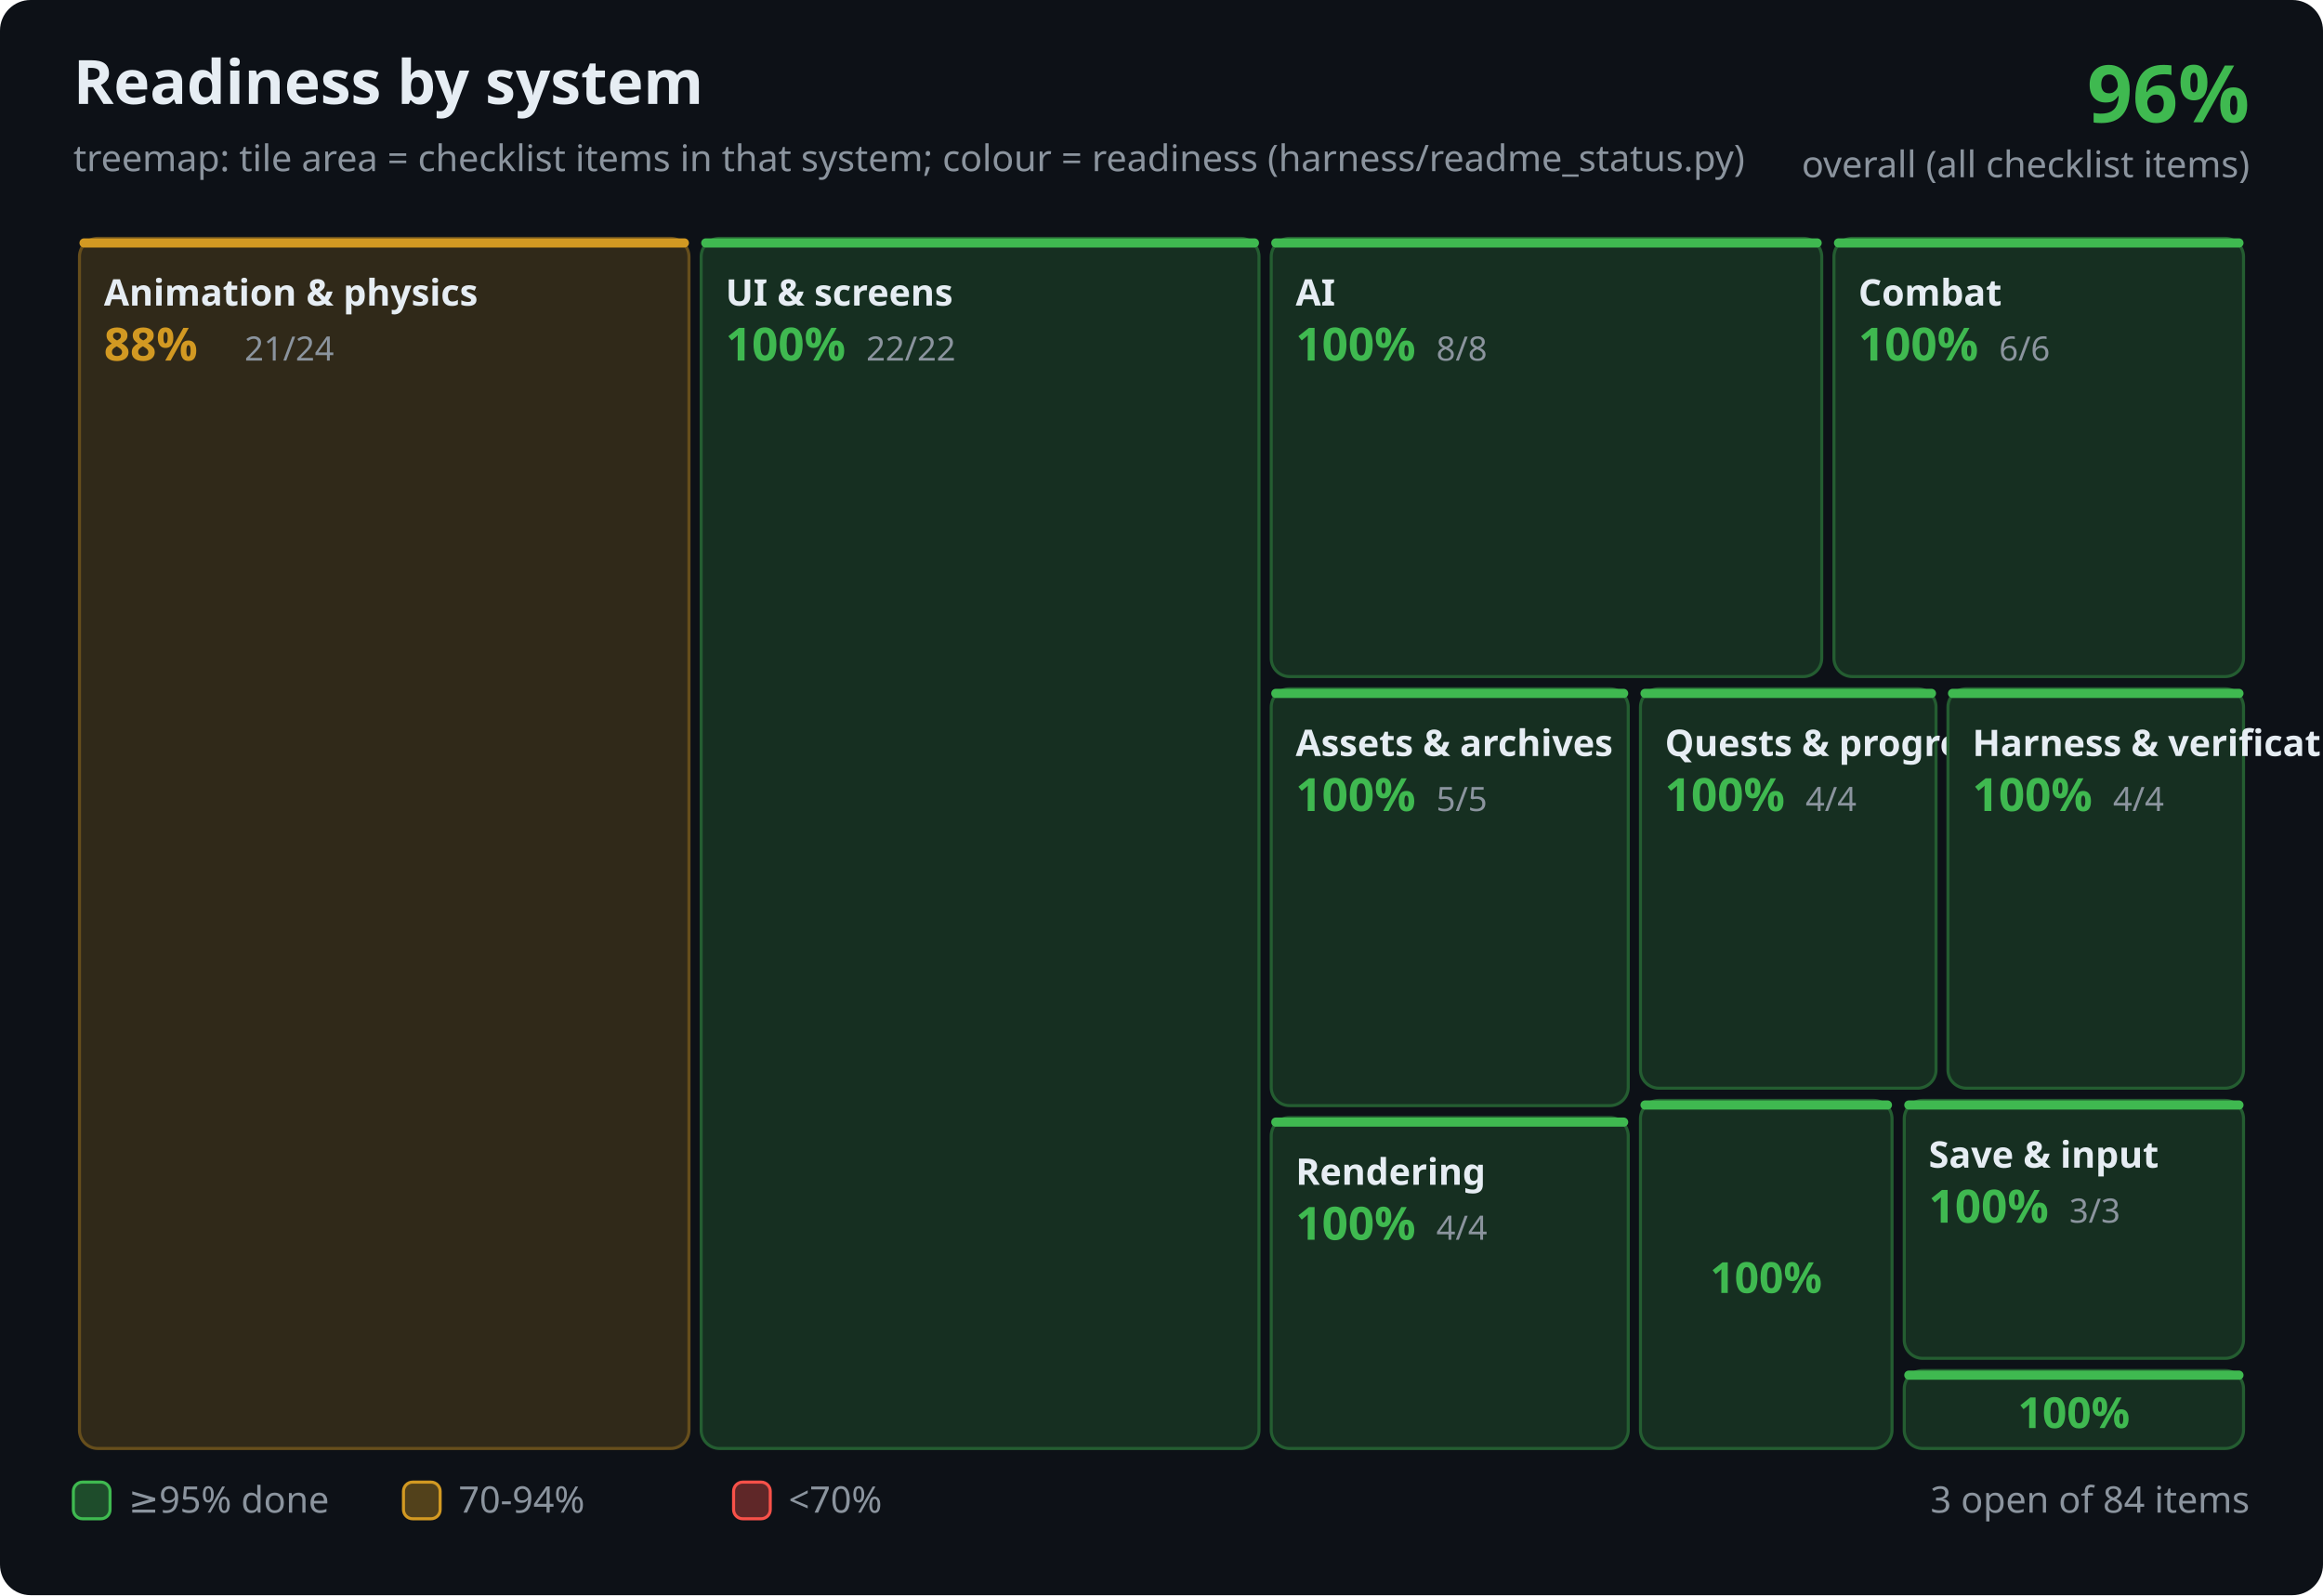
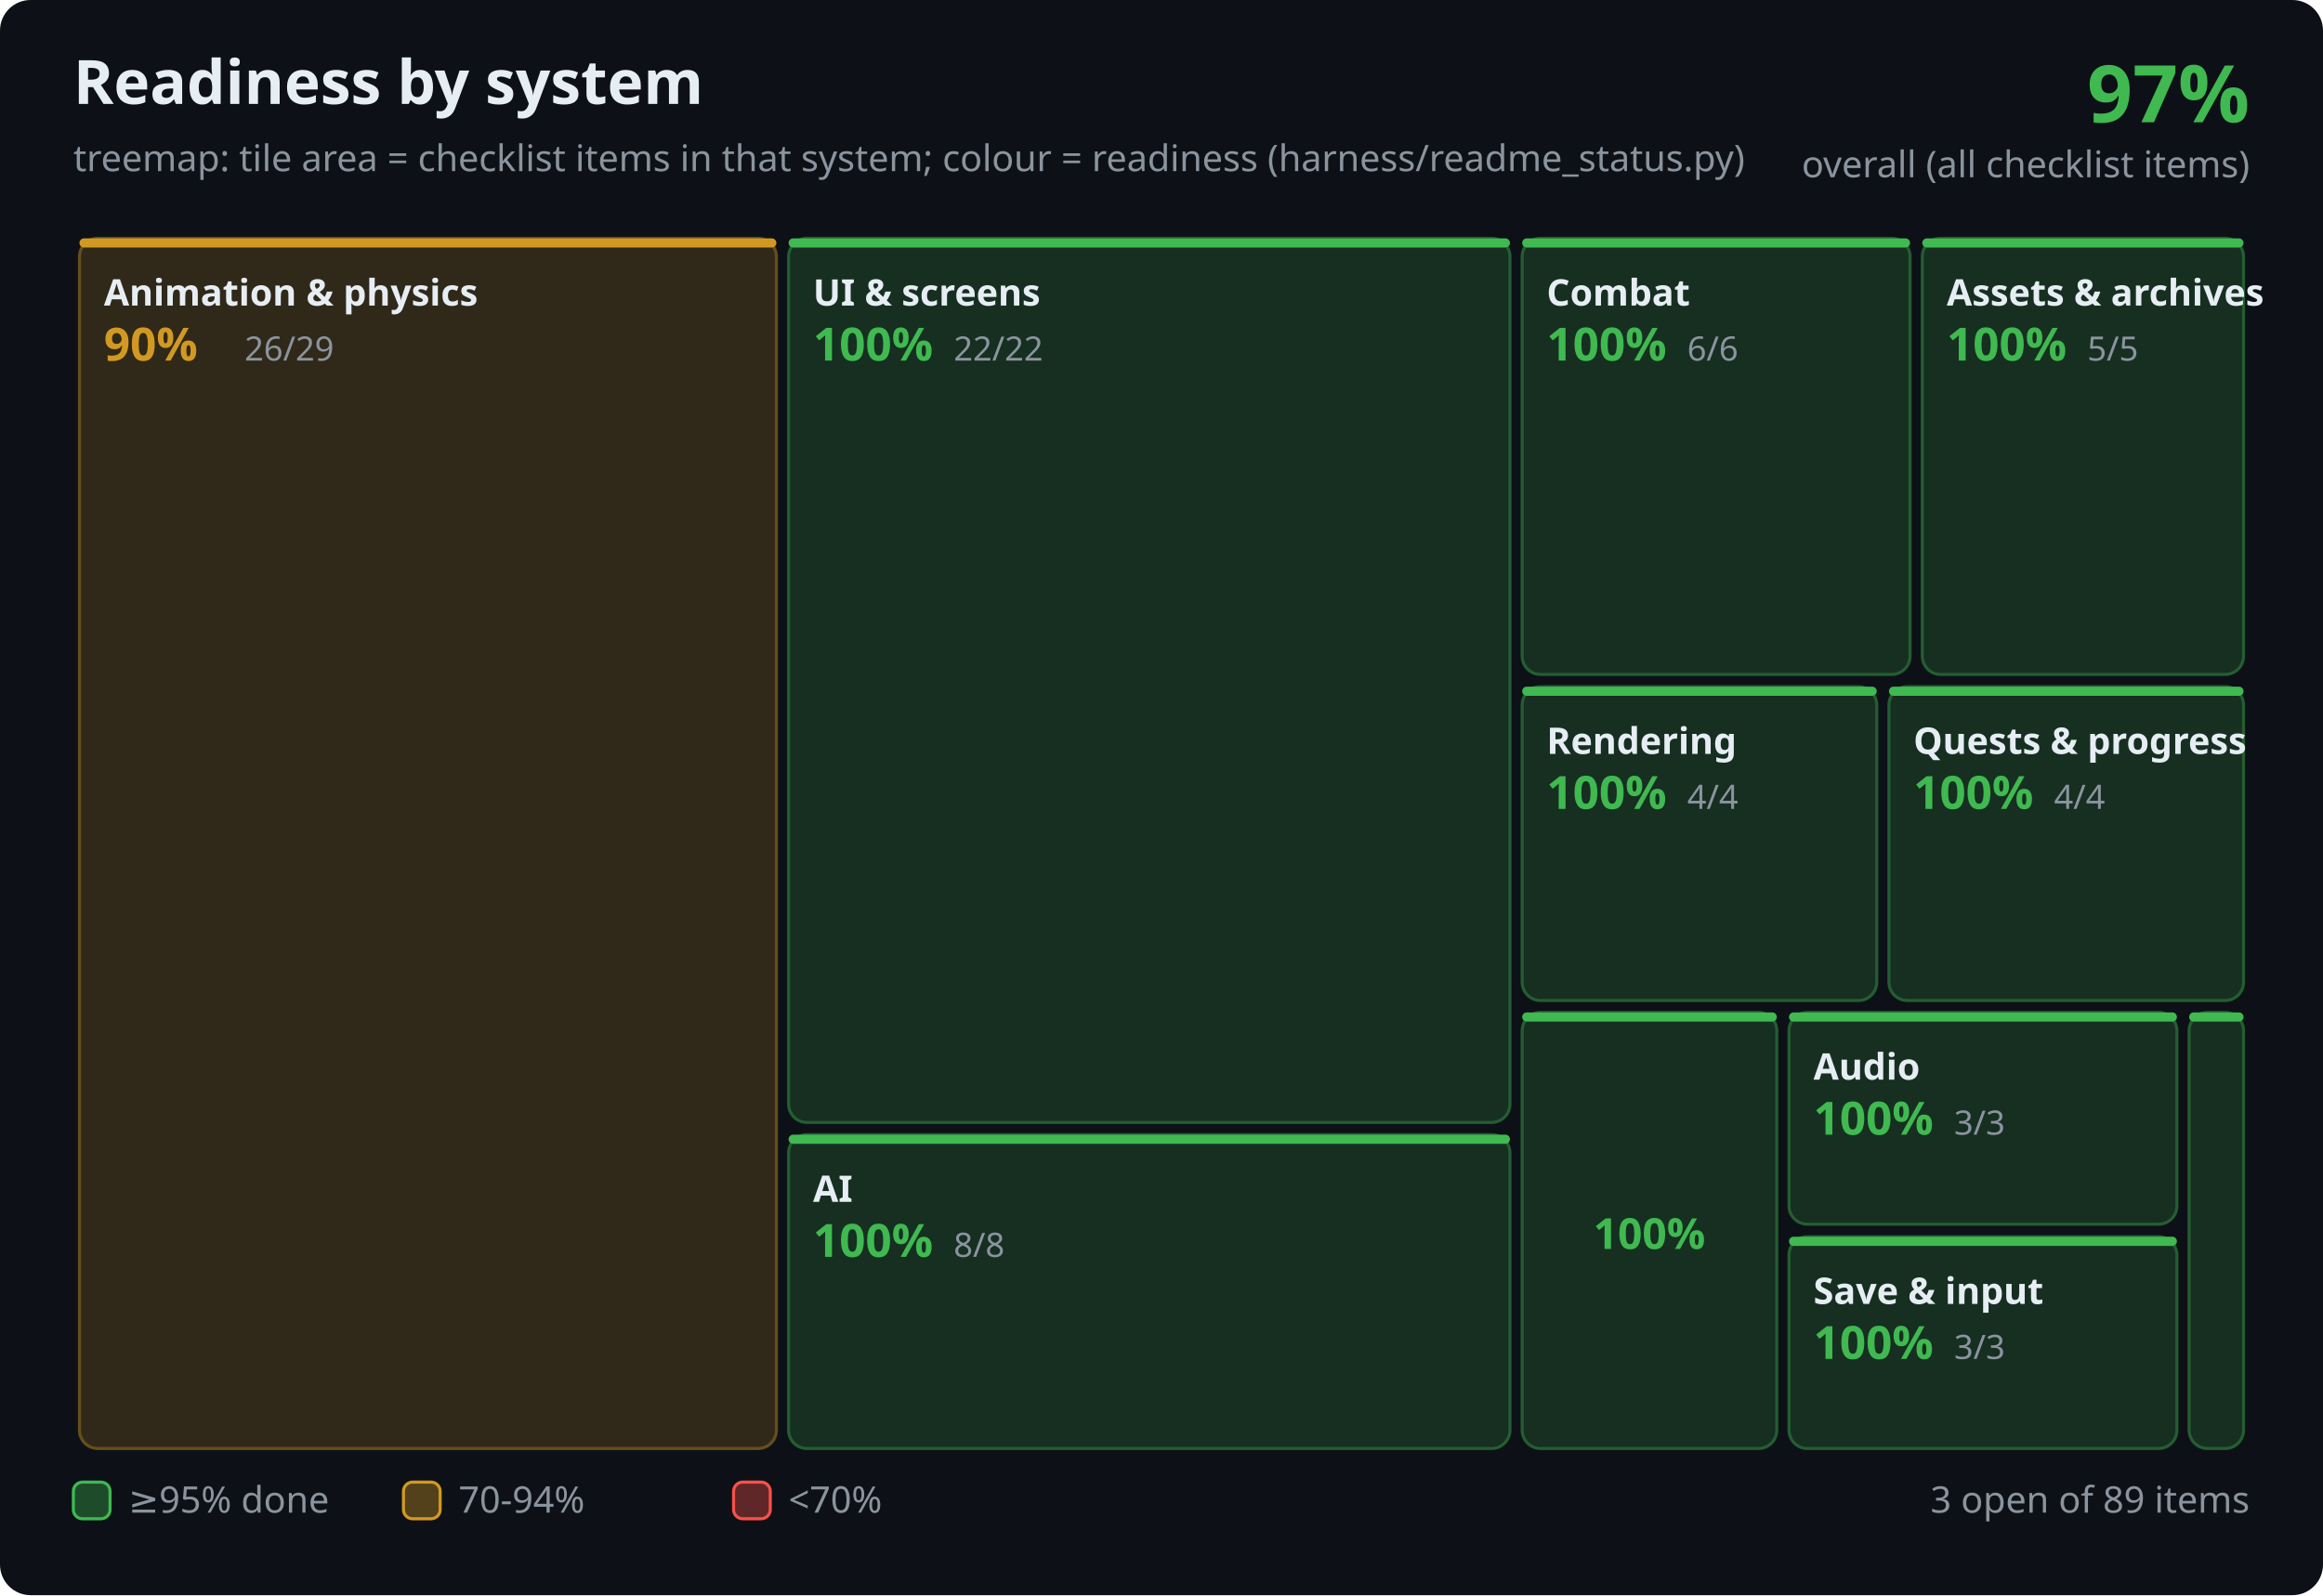
<svg xmlns="http://www.w3.org/2000/svg" width="760" height="522" viewBox="0 0 760 522" font-family="Segoe UI,Ubuntu,sans-serif">
  <rect width="760" height="522" rx="10" fill="#0d1117" />
  <text x="24" y="34" fill="#e6edf3" font-size="20" font-weight="600">Readiness by system</text>
  <text x="24" y="56" fill="#8b949e" font-size="12">treemap: tile area = checklist items in that system; colour = readiness (harness/readme_status.py)</text>
-   <text x="736" y="40" fill="#3fb950" font-size="26" font-weight="700" text-anchor="end">96%</text>
+   <text x="736" y="40" fill="#3fb950" font-size="26" font-weight="700" text-anchor="end">97%</text>
  <text x="736" y="58" fill="#8b949e" font-size="12" text-anchor="end">overall (all checklist items)</text>
  <g>
-     <rect x="415.9" y="225.4" width="116.8" height="136.4" rx="6" fill="#162f21" stroke="#245d31" />
-     <rect x="415.9" y="225.4" width="116.8" height="3" rx="1.5" fill="#3fb950" />
-     <text x="423.9" y="247.4" fill="#e6edf3" font-size="12" font-weight="600">Assets &amp; archives</text>
-     <text x="423.9" y="265.4" fill="#3fb950" font-size="15" font-weight="700">100%</text>
-     <text x="469.9" y="265.4" fill="#8b949e" font-size="11">5/5</text>
+     <rect x="628.9" y="78.0" width="105.1" height="142.7" rx="6" fill="#162f21" stroke="#245d31" />
+     <rect x="628.9" y="78.0" width="105.1" height="3" rx="1.5" fill="#3fb950" />
+     <text x="636.9" y="100.0" fill="#e6edf3" font-size="12" font-weight="600">Assets &amp; archives</text>
+     <text x="636.9" y="118.0" fill="#3fb950" font-size="15" font-weight="700">100%</text>
+     <text x="682.9" y="118.0" fill="#8b949e" font-size="11">5/5</text>
  </g>
  <g>
-     <rect x="415.9" y="365.7" width="116.8" height="108.3" rx="6" fill="#162f21" stroke="#245d31" />
-     <rect x="415.9" y="365.7" width="116.8" height="3" rx="1.5" fill="#3fb950" />
-     <text x="423.9" y="387.7" fill="#e6edf3" font-size="12" font-weight="600">Rendering</text>
-     <text x="423.9" y="405.7" fill="#3fb950" font-size="15" font-weight="700">100%</text>
-     <text x="469.9" y="405.7" fill="#8b949e" font-size="11">4/4</text>
+     <rect x="498.0" y="224.7" width="116.0" height="102.7" rx="6" fill="#162f21" stroke="#245d31" />
+     <rect x="498.0" y="224.7" width="116.0" height="3" rx="1.5" fill="#3fb950" />
+     <text x="506.0" y="246.7" fill="#e6edf3" font-size="12" font-weight="600">Rendering</text>
+     <text x="506.0" y="264.7" fill="#3fb950" font-size="15" font-weight="700">100%</text>
+     <text x="552.0" y="264.7" fill="#8b949e" font-size="11">4/4</text>
  </g>
  <g>
-     <rect x="26.0" y="78.0" width="199.4" height="396.0" rx="6" fill="#302919" stroke="#664e1c" />
-     <rect x="26.0" y="78.0" width="199.4" height="3" rx="1.5" fill="#d29922" />
+     <rect x="26.0" y="78.0" width="228.0" height="396.0" rx="6" fill="#302919" stroke="#664e1c" />
+     <rect x="26.0" y="78.0" width="228.0" height="3" rx="1.5" fill="#d29922" />
    <text x="34.0" y="100.0" fill="#e6edf3" font-size="12" font-weight="600">Animation &amp; physics</text>
-     <text x="34.0" y="118.0" fill="#d29922" font-size="15" font-weight="700">88%</text>
-     <text x="80.0" y="118.0" fill="#8b949e" font-size="11">21/24</text>
+     <text x="34.0" y="118.0" fill="#d29922" font-size="15" font-weight="700">90%</text>
+     <text x="80.0" y="118.0" fill="#8b949e" font-size="11">26/29</text>
  </g>
  <g>
-     <rect x="600.0" y="78.0" width="134.0" height="143.4" rx="6" fill="#162f21" stroke="#245d31" />
-     <rect x="600.0" y="78.0" width="134.0" height="3" rx="1.5" fill="#3fb950" />
-     <text x="608.0" y="100.0" fill="#e6edf3" font-size="12" font-weight="600">Combat</text>
-     <text x="608.0" y="118.0" fill="#3fb950" font-size="15" font-weight="700">100%</text>
-     <text x="654.0" y="118.0" fill="#8b949e" font-size="11">6/6</text>
+     <rect x="498.0" y="78.0" width="126.9" height="142.7" rx="6" fill="#162f21" stroke="#245d31" />
+     <rect x="498.0" y="78.0" width="126.9" height="3" rx="1.5" fill="#3fb950" />
+     <text x="506.0" y="100.0" fill="#e6edf3" font-size="12" font-weight="600">Combat</text>
+     <text x="506.0" y="118.0" fill="#3fb950" font-size="15" font-weight="700">100%</text>
+     <text x="552.0" y="118.0" fill="#8b949e" font-size="11">6/6</text>
  </g>
  <g>
-     <rect x="415.9" y="78.0" width="180.1" height="143.4" rx="6" fill="#162f21" stroke="#245d31" />
-     <rect x="415.9" y="78.0" width="180.1" height="3" rx="1.5" fill="#3fb950" />
-     <text x="423.9" y="100.0" fill="#e6edf3" font-size="12" font-weight="600">AI</text>
-     <text x="423.9" y="118.0" fill="#3fb950" font-size="15" font-weight="700">100%</text>
-     <text x="469.9" y="118.0" fill="#8b949e" font-size="11">8/8</text>
+     <rect x="258.0" y="371.3" width="236.0" height="102.7" rx="6" fill="#162f21" stroke="#245d31" />
+     <rect x="258.0" y="371.3" width="236.0" height="3" rx="1.5" fill="#3fb950" />
+     <text x="266.0" y="393.3" fill="#e6edf3" font-size="12" font-weight="600">AI</text>
+     <text x="266.0" y="411.3" fill="#3fb950" font-size="15" font-weight="700">100%</text>
+     <text x="312.0" y="411.3" fill="#8b949e" font-size="11">8/8</text>
  </g>
  <g>
-     <rect x="229.4" y="78.0" width="182.5" height="396.0" rx="6" fill="#162f21" stroke="#245d31" />
-     <rect x="229.4" y="78.0" width="182.5" height="3" rx="1.5" fill="#3fb950" />
-     <text x="237.4" y="100.0" fill="#e6edf3" font-size="12" font-weight="600">UI &amp; screens</text>
-     <text x="237.4" y="118.0" fill="#3fb950" font-size="15" font-weight="700">100%</text>
-     <text x="283.4" y="118.0" fill="#8b949e" font-size="11">22/22</text>
+     <rect x="258.0" y="78.0" width="236.0" height="289.3" rx="6" fill="#162f21" stroke="#245d31" />
+     <rect x="258.0" y="78.0" width="236.0" height="3" rx="1.5" fill="#3fb950" />
+     <text x="266.0" y="100.0" fill="#e6edf3" font-size="12" font-weight="600">UI &amp; screens</text>
+     <text x="266.0" y="118.0" fill="#3fb950" font-size="15" font-weight="700">100%</text>
+     <text x="312.0" y="118.0" fill="#8b949e" font-size="11">22/22</text>
  </g>
  <g>
-     <rect x="536.7" y="225.4" width="96.7" height="130.7" rx="6" fill="#162f21" stroke="#245d31" />
-     <rect x="536.7" y="225.4" width="96.7" height="3" rx="1.5" fill="#3fb950" />
-     <text x="544.7" y="247.4" fill="#e6edf3" font-size="12" font-weight="600">Quests &amp; progress</text>
-     <text x="544.7" y="265.4" fill="#3fb950" font-size="15" font-weight="700">100%</text>
-     <text x="590.7" y="265.4" fill="#8b949e" font-size="11">4/4</text>
+     <rect x="618.0" y="224.7" width="116.0" height="102.7" rx="6" fill="#162f21" stroke="#245d31" />
+     <rect x="618.0" y="224.7" width="116.0" height="3" rx="1.5" fill="#3fb950" />
+     <text x="626.0" y="246.7" fill="#e6edf3" font-size="12" font-weight="600">Quests &amp; progress</text>
+     <text x="626.0" y="264.7" fill="#3fb950" font-size="15" font-weight="700">100%</text>
+     <text x="672.0" y="264.7" fill="#8b949e" font-size="11">4/4</text>
  </g>
  <g>
-     <rect x="536.7" y="360.1" width="82.3" height="113.9" rx="6" fill="#162f21" stroke="#245d31" />
-     <rect x="536.7" y="360.1" width="82.3" height="3" rx="1.5" fill="#3fb950" />
-     <text x="577.8" y="423.1" fill="#3fb950" font-size="14" font-weight="700" text-anchor="middle">100%</text>
+     <rect x="585.3" y="331.3" width="126.9" height="69.3" rx="6" fill="#162f21" stroke="#245d31" />
+     <rect x="585.3" y="331.3" width="126.9" height="3" rx="1.5" fill="#3fb950" />
+     <text x="593.3" y="353.3" fill="#e6edf3" font-size="12" font-weight="600">Audio</text>
+     <text x="593.3" y="371.3" fill="#3fb950" font-size="15" font-weight="700">100%</text>
+     <text x="639.3" y="371.3" fill="#8b949e" font-size="11">3/3</text>
  </g>
  <g>
-     <rect x="623.0" y="360.1" width="111.0" height="84.4" rx="6" fill="#162f21" stroke="#245d31" />
-     <rect x="623.0" y="360.1" width="111.0" height="3" rx="1.5" fill="#3fb950" />
-     <text x="631.0" y="382.1" fill="#e6edf3" font-size="12" font-weight="600">Save &amp; input</text>
-     <text x="631.0" y="400.1" fill="#3fb950" font-size="15" font-weight="700">100%</text>
-     <text x="677.0" y="400.1" fill="#8b949e" font-size="11">3/3</text>
+     <rect x="585.3" y="404.7" width="126.9" height="69.3" rx="6" fill="#162f21" stroke="#245d31" />
+     <rect x="585.3" y="404.7" width="126.9" height="3" rx="1.5" fill="#3fb950" />
+     <text x="593.3" y="426.7" fill="#e6edf3" font-size="12" font-weight="600">Save &amp; input</text>
+     <text x="593.3" y="444.7" fill="#3fb950" font-size="15" font-weight="700">100%</text>
+     <text x="639.3" y="444.7" fill="#8b949e" font-size="11">3/3</text>
  </g>
  <g>
-     <rect x="623.0" y="448.5" width="111.0" height="25.5" rx="6" fill="#162f21" stroke="#245d31" />
-     <rect x="623.0" y="448.5" width="111.0" height="3" rx="1.5" fill="#3fb950" />
-     <text x="678.5" y="467.3" fill="#3fb950" font-size="14" font-weight="700" text-anchor="middle">100%</text>
+     <rect x="716.2" y="331.3" width="17.8" height="142.7" rx="6" fill="#162f21" stroke="#245d31" />
+     <rect x="716.2" y="331.3" width="17.8" height="3" rx="1.5" fill="#3fb950" />
  </g>
  <g>
-     <rect x="637.3" y="225.4" width="96.7" height="130.7" rx="6" fill="#162f21" stroke="#245d31" />
-     <rect x="637.3" y="225.4" width="96.7" height="3" rx="1.5" fill="#3fb950" />
-     <text x="645.3" y="247.4" fill="#e6edf3" font-size="12" font-weight="600">Harness &amp; verification</text>
-     <text x="645.3" y="265.4" fill="#3fb950" font-size="15" font-weight="700">100%</text>
-     <text x="691.3" y="265.4" fill="#8b949e" font-size="11">4/4</text>
+     <rect x="498.0" y="331.3" width="83.3" height="142.7" rx="6" fill="#162f21" stroke="#245d31" />
+     <rect x="498.0" y="331.3" width="83.3" height="3" rx="1.5" fill="#3fb950" />
+     <text x="539.6" y="408.7" fill="#3fb950" font-size="14" font-weight="700" text-anchor="middle">100%</text>
  </g>
  <rect x="24" y="485" width="12" height="12" rx="3" fill="#1e4c2b" stroke="#3fb950" />
  <text x="42" y="495" fill="#8b949e" font-size="12">≥95% done</text>
  <rect x="132" y="485" width="12" height="12" rx="3" fill="#52411b" stroke="#d29922" />
  <text x="150" y="495" fill="#8b949e" font-size="12">70-94%</text>
  <rect x="240" y="485" width="12" height="12" rx="3" fill="#5f2728" stroke="#f85149" />
  <text x="258" y="495" fill="#8b949e" font-size="12">&lt;70%</text>
-   <text x="736" y="495" fill="#8b949e" font-size="12" text-anchor="end">3 open of 84 items</text>
+   <text x="736" y="495" fill="#8b949e" font-size="12" text-anchor="end">3 open of 89 items</text>
</svg>
